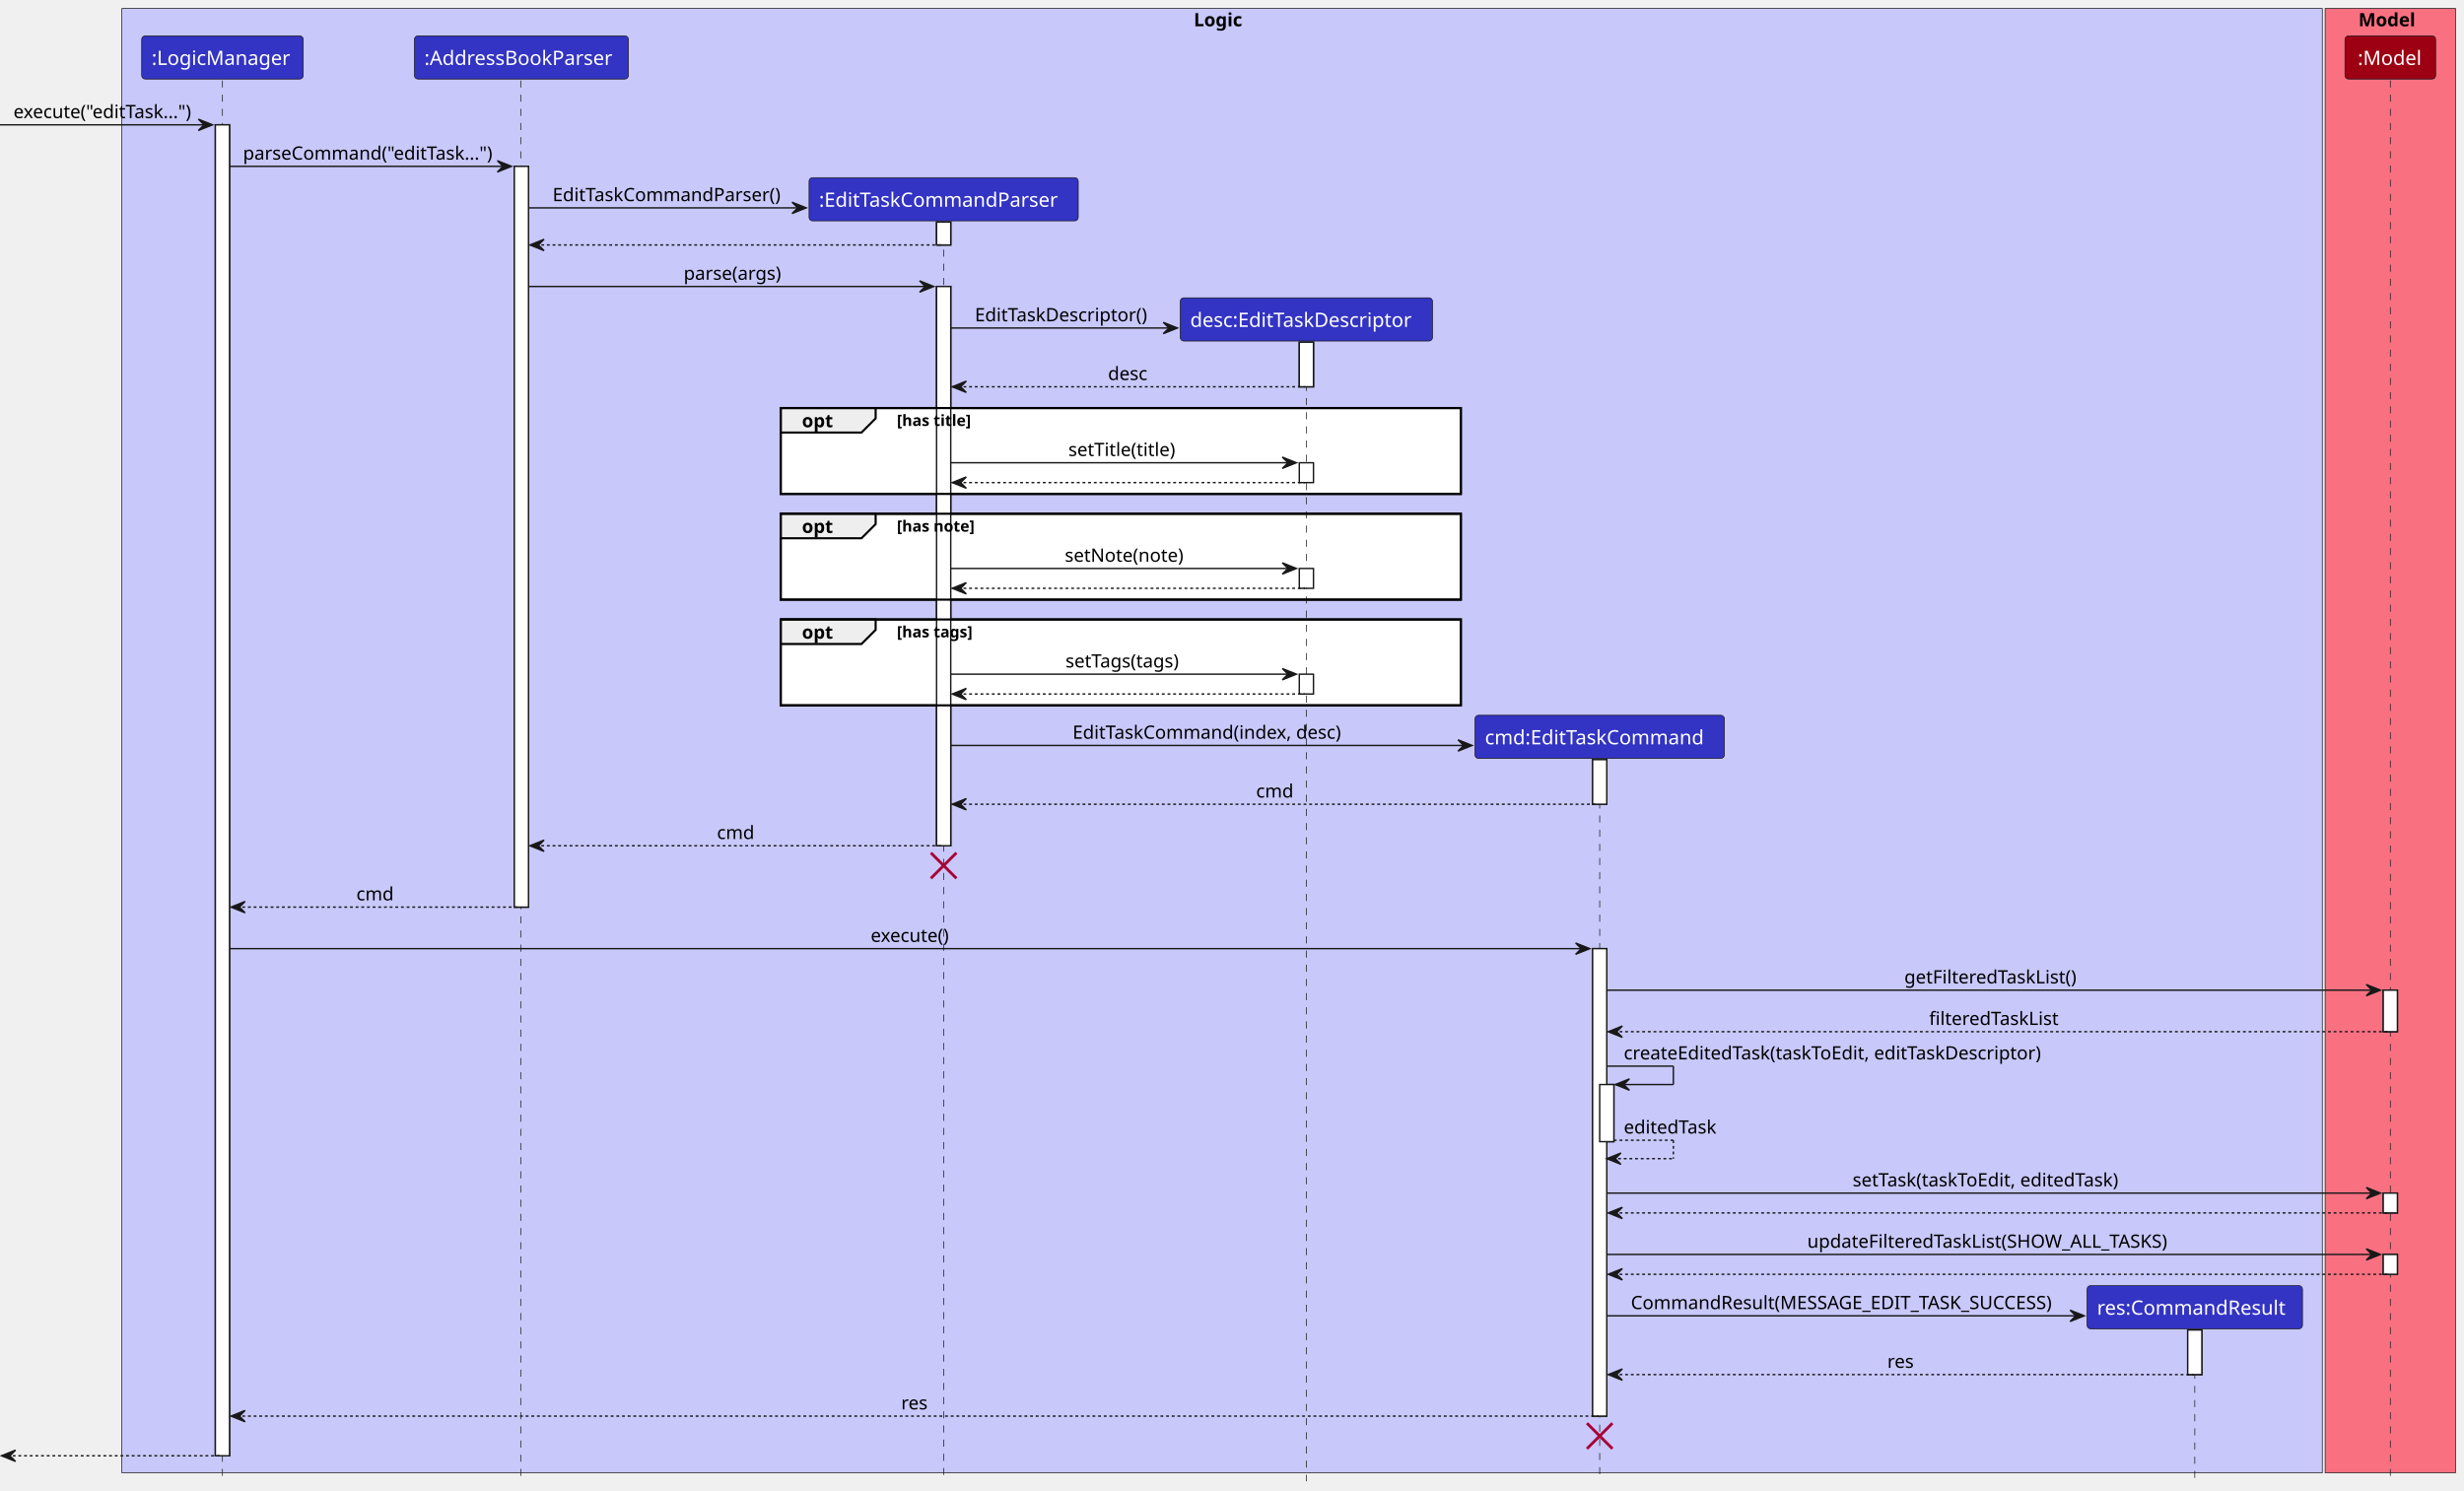
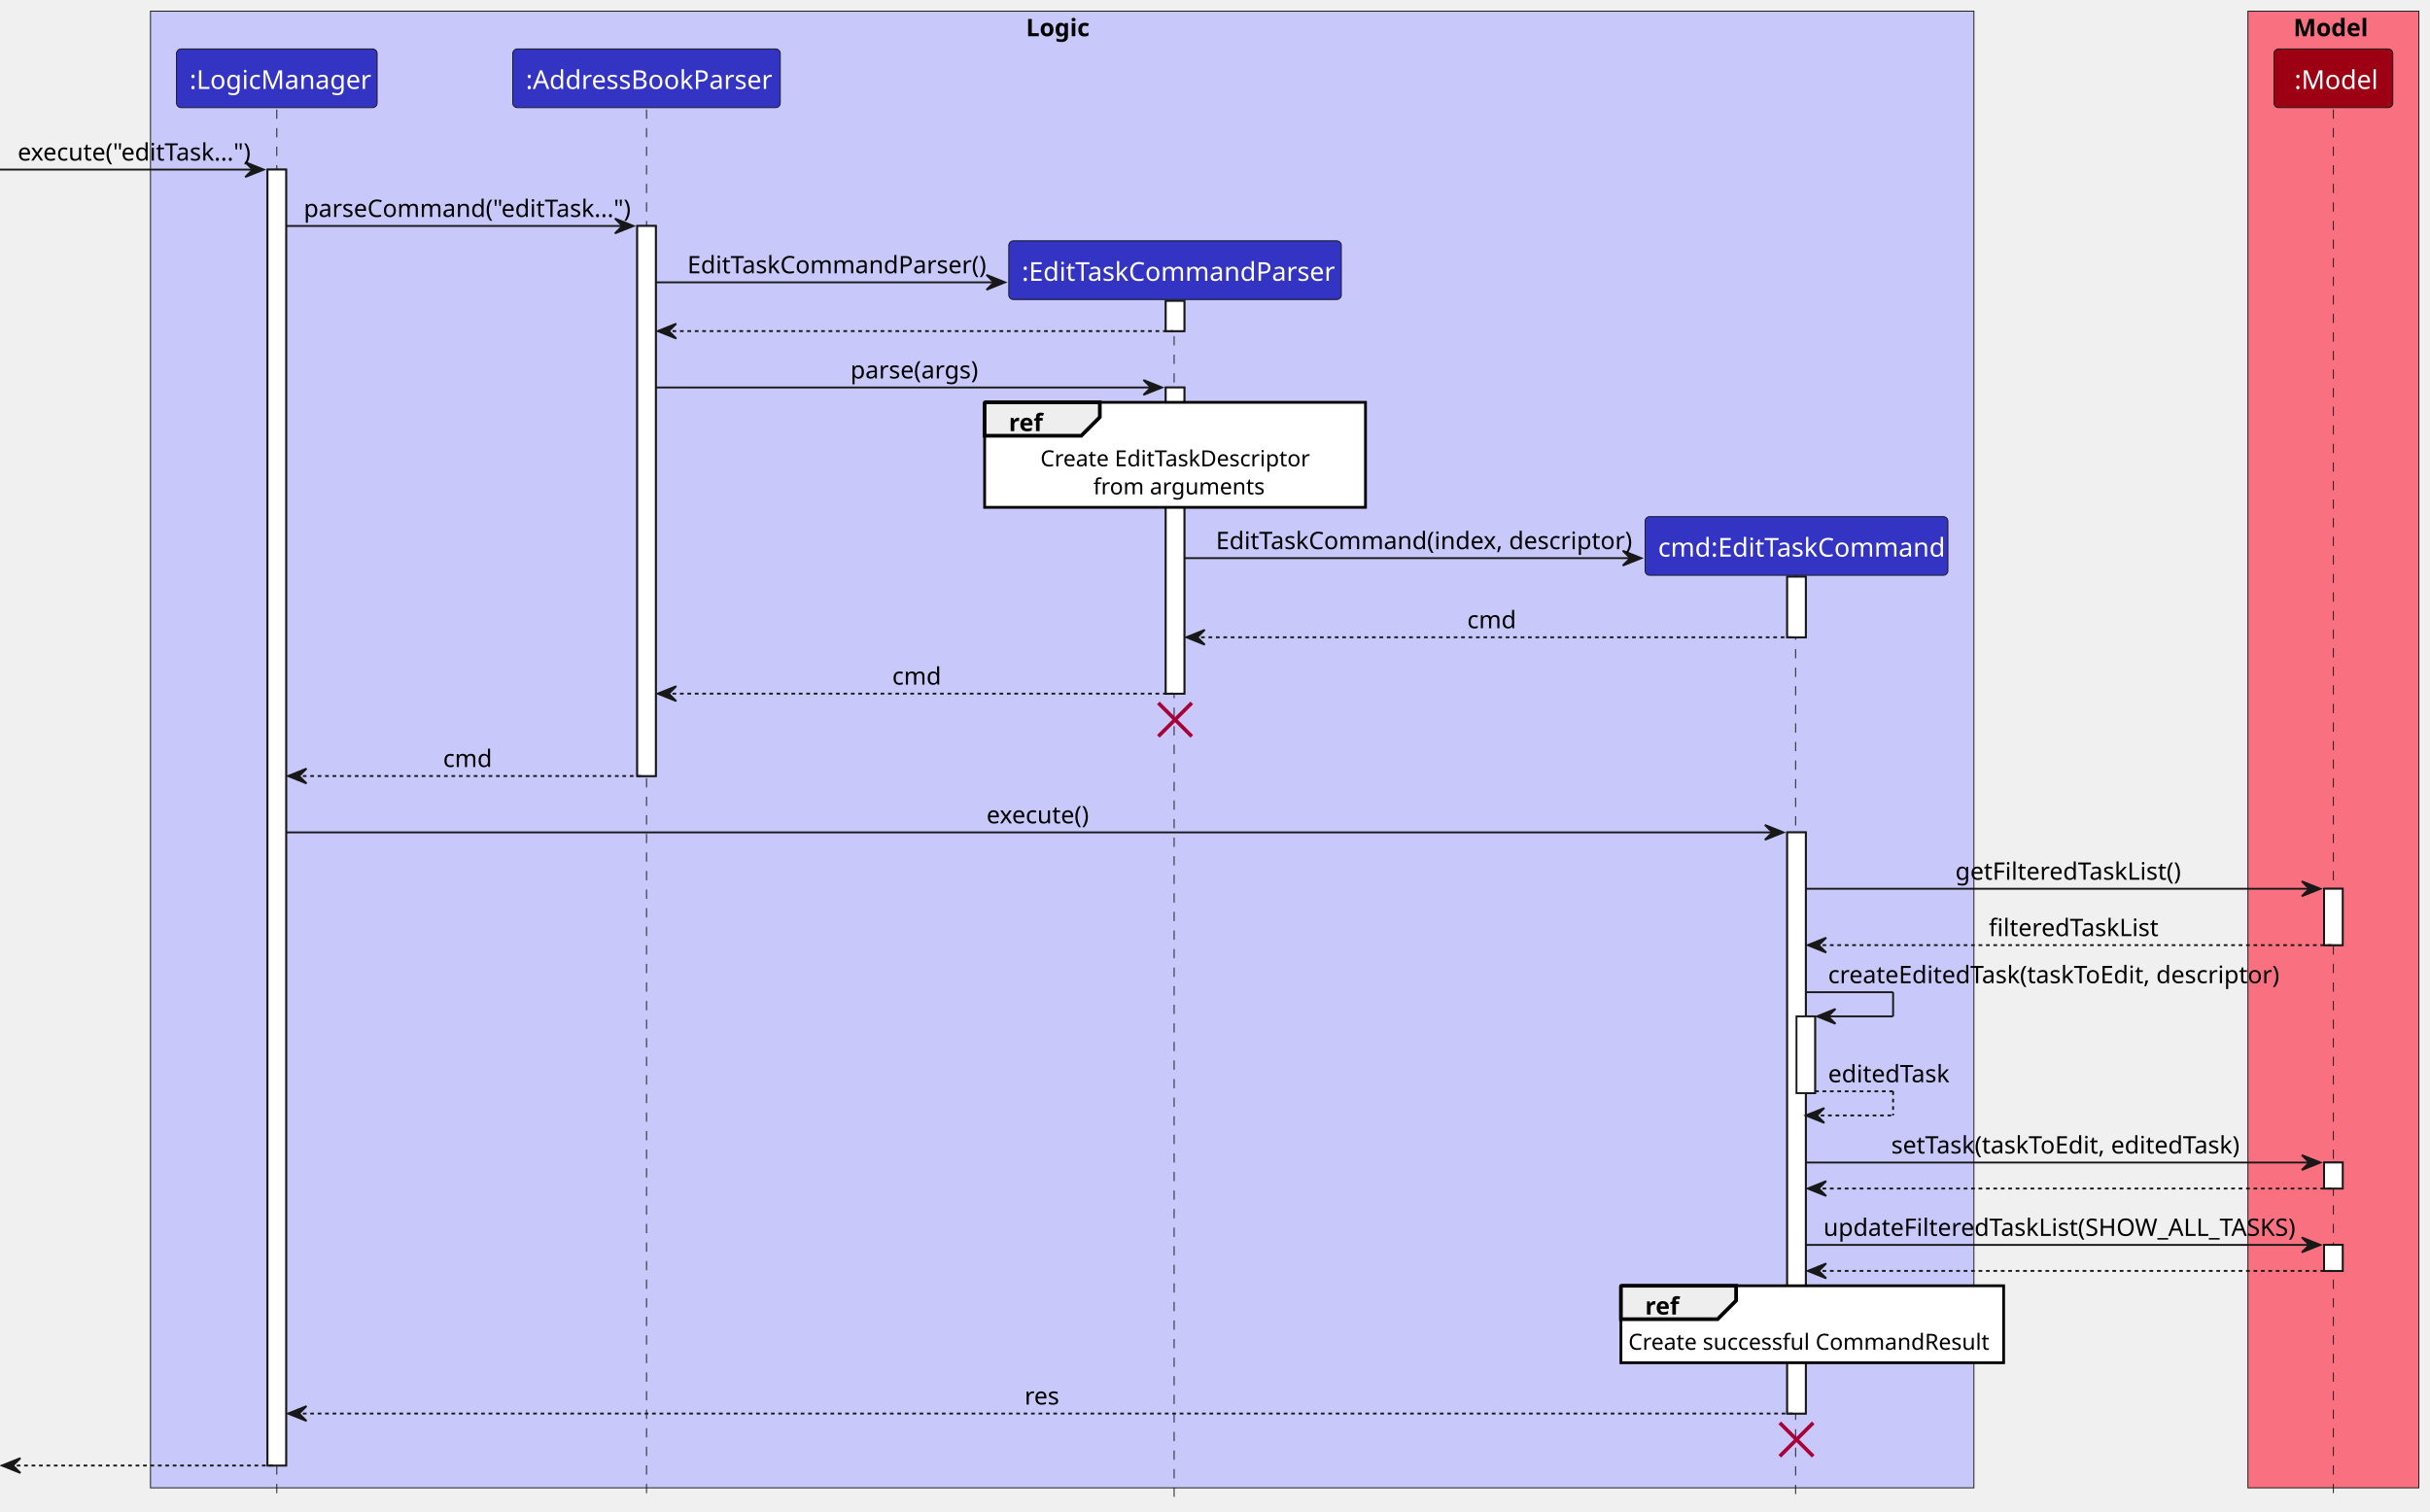
- <svg xmlns="http://www.w3.org/2000/svg" contentStyleType="text/css" height="1052px" preserveAspectRatio="none" style="width:1739px;height:1052px;background:#FFFFFF;" version="1.1" viewBox="0 0 1739 1052" width="1739px" zoomAndPan="magnify">
+ <svg xmlns="http://www.w3.org/2000/svg" contentStyleType="text/css" height="814px" preserveAspectRatio="none" style="width:1308px;height:814px;background:#FFFFFF;" version="1.1" viewBox="0 0 1308 814" width="1308px" zoomAndPan="magnify">
  <defs />
  <g>
-     <rect fill="#C8C8FA" height="1033.584" style="stroke:#181818;stroke-width:0.5;" width="1553" x="86" y="6" />
-     <text fill="#000000" font-family="sans-serif" font-size="13" font-weight="bold" lengthAdjust="spacing" textLength="36" x="842.5" y="18.568">Logic</text>
-     <rect fill="#F97181" height="1033.584" style="stroke:#181818;stroke-width:0.5;" width="92" x="1641" y="6" />
-     <text fill="#000000" font-family="sans-serif" font-size="13" font-weight="bold" lengthAdjust="spacing" textLength="41" x="1664.5" y="18.568">Model</text>
-     <rect fill="#FFFFFF" height="939.475" style="stroke:#181818;stroke-width:1.0;" width="10" x="152" y="88.109" />
-     <rect fill="#FFFFFF" height="522.881" style="stroke:#181818;stroke-width:1.0;" width="10" x="363" y="117.42" />
-     <rect fill="#FFFFFF" height="16.178" style="stroke:#181818;stroke-width:1.0;" width="10" x="661" y="156.731" />
-     <rect fill="#FFFFFF" height="394.772" style="stroke:#181818;stroke-width:1.0;" width="10" x="661" y="202.219" />
-     <rect fill="#FFFFFF" height="31.488" style="stroke:#181818;stroke-width:1.0;" width="10" x="917" y="241.529" />
-     <rect fill="#FFFFFF" height="14" style="stroke:#181818;stroke-width:1.0;" width="10" x="917" y="326.639" />
-     <rect fill="#FFFFFF" height="14" style="stroke:#181818;stroke-width:1.0;" width="10" x="917" y="401.26" />
-     <rect fill="#FFFFFF" height="14" style="stroke:#181818;stroke-width:1.0;" width="10" x="917" y="475.881" />
-     <rect fill="#FFFFFF" height="31.488" style="stroke:#181818;stroke-width:1.0;" width="10" x="1124" y="536.191" />
-     <rect fill="#FFFFFF" height="329.973" style="stroke:#181818;stroke-width:1.0;" width="10" x="1124" y="669.611" />
-     <rect fill="#FFFFFF" height="40.31" style="stroke:#181818;stroke-width:1.0;" width="10" x="1129" y="765.543" />
-     <rect fill="#FFFFFF" height="31.488" style="stroke:#181818;stroke-width:1.0;" width="10" x="1544" y="938.785" />
-     <rect fill="#FFFFFF" height="29.311" style="stroke:#181818;stroke-width:1.0;" width="10" x="1682" y="698.922" />
-     <rect fill="#FFFFFF" height="14" style="stroke:#181818;stroke-width:1.0;" width="10" x="1682" y="842.164" />
-     <rect fill="#FFFFFF" height="14" style="stroke:#181818;stroke-width:1.0;" width="10" x="1682" y="885.475" />
-     <rect fill="#FFFFFF" height="60.621" style="stroke:#000000;stroke-width:1.5;" width="480" x="551" y="288.018" />
-     <rect fill="#FFFFFF" height="60.621" style="stroke:#000000;stroke-width:1.5;" width="480" x="551" y="362.639" />
-     <rect fill="#FFFFFF" height="60.621" style="stroke:#000000;stroke-width:1.5;" width="480" x="551" y="437.26" />
-     <line style="stroke:#181818;stroke-width:0.5;stroke-dasharray:5.0,5.0;" x1="157" x2="157" y1="56.799" y2="1045.584" />
-     <line style="stroke:#181818;stroke-width:0.5;stroke-dasharray:5.0,5.0;" x1="367.5" x2="367.5" y1="56.799" y2="1045.584" />
-     <line style="stroke:#181818;stroke-width:0.5;stroke-dasharray:5.0,5.0;" x1="666" x2="666" y1="156.164" y2="1045.584" />
-     <line style="stroke:#181818;stroke-width:0.5;stroke-dasharray:5.0,5.0;" x1="922" x2="922" y1="240.963" y2="1045.584" />
-     <line style="stroke:#181818;stroke-width:0.5;stroke-dasharray:5.0,5.0;" x1="1129" x2="1129" y1="535.625" y2="1045.584" />
-     <line style="stroke:#181818;stroke-width:0.5;stroke-dasharray:5.0,5.0;" x1="1549" x2="1549" y1="938.219" y2="1045.584" />
-     <line style="stroke:#181818;stroke-width:0.5;stroke-dasharray:5.0,5.0;" x1="1687" x2="1687" y1="56.799" y2="1045.584" />
-     <rect fill="#3333C4" height="30.488" rx="2.5" ry="2.5" style="stroke:#181818;stroke-width:0.5;" width="114" x="100" y="25.311" />
-     <text fill="#FFFFFF" font-family="sans-serif" font-size="14" lengthAdjust="spacing" textLength="100" x="107" y="45.846">:LogicManager</text>
-     <rect fill="#3333C4" height="30.488" rx="2.5" ry="2.5" style="stroke:#181818;stroke-width:0.5;" width="151" x="292.5" y="25.311" />
-     <text fill="#FFFFFF" font-family="sans-serif" font-size="14" lengthAdjust="spacing" textLength="137" x="299.5" y="45.846">:AddressBookParser</text>
-     <rect fill="#9D0012" height="30.488" rx="2.5" ry="2.5" style="stroke:#181818;stroke-width:0.5;" width="64" x="1655" y="25.311" />
-     <text fill="#FFFFFF" font-family="sans-serif" font-size="14" lengthAdjust="spacing" textLength="46" x="1664" y="45.846">:Model</text>
-     <rect fill="#FFFFFF" height="939.475" style="stroke:#181818;stroke-width:1.0;" width="10" x="152" y="88.109" />
-     <rect fill="#FFFFFF" height="522.881" style="stroke:#181818;stroke-width:1.0;" width="10" x="363" y="117.42" />
-     <rect fill="#FFFFFF" height="16.178" style="stroke:#181818;stroke-width:1.0;" width="10" x="661" y="156.731" />
-     <rect fill="#FFFFFF" height="394.772" style="stroke:#181818;stroke-width:1.0;" width="10" x="661" y="202.219" />
-     <rect fill="#FFFFFF" height="31.488" style="stroke:#181818;stroke-width:1.0;" width="10" x="917" y="241.529" />
-     <rect fill="#FFFFFF" height="14" style="stroke:#181818;stroke-width:1.0;" width="10" x="917" y="326.639" />
-     <rect fill="#FFFFFF" height="14" style="stroke:#181818;stroke-width:1.0;" width="10" x="917" y="401.26" />
-     <rect fill="#FFFFFF" height="14" style="stroke:#181818;stroke-width:1.0;" width="10" x="917" y="475.881" />
-     <rect fill="#FFFFFF" height="31.488" style="stroke:#181818;stroke-width:1.0;" width="10" x="1124" y="536.191" />
-     <rect fill="#FFFFFF" height="329.973" style="stroke:#181818;stroke-width:1.0;" width="10" x="1124" y="669.611" />
-     <rect fill="#FFFFFF" height="40.31" style="stroke:#181818;stroke-width:1.0;" width="10" x="1129" y="765.543" />
-     <rect fill="#FFFFFF" height="31.488" style="stroke:#181818;stroke-width:1.0;" width="10" x="1544" y="938.785" />
-     <rect fill="#FFFFFF" height="29.311" style="stroke:#181818;stroke-width:1.0;" width="10" x="1682" y="698.922" />
-     <rect fill="#FFFFFF" height="14" style="stroke:#181818;stroke-width:1.0;" width="10" x="1682" y="842.164" />
-     <rect fill="#FFFFFF" height="14" style="stroke:#181818;stroke-width:1.0;" width="10" x="1682" y="885.475" />
-     <polygon fill="#181818" points="140,84.109,150,88.109,140,92.109,144,88.109" style="stroke:#181818;stroke-width:1.0;" />
-     <line style="stroke:#181818;stroke-width:1.0;" x1="0" x2="146" y1="88.109" y2="88.109" />
-     <text fill="#000000" font-family="sans-serif" font-size="13" lengthAdjust="spacing" textLength="133" x="9.5" y="83.367">execute("editTask...")</text>
-     <polygon fill="#181818" points="351,113.42,361,117.42,351,121.42,355,117.42" style="stroke:#181818;stroke-width:1.0;" />
-     <line style="stroke:#181818;stroke-width:1.0;" x1="162" x2="357" y1="117.42" y2="117.42" />
-     <text fill="#000000" font-family="sans-serif" font-size="13" lengthAdjust="spacing" textLength="182" x="171.5" y="112.678">parseCommand("editTask...")</text>
-     <polygon fill="#181818" points="559,142.731,569,146.731,559,150.731,563,146.731" style="stroke:#181818;stroke-width:1.0;" />
-     <line style="stroke:#181818;stroke-width:1.0;" x1="373" x2="565" y1="146.731" y2="146.731" />
-     <text fill="#000000" font-family="sans-serif" font-size="13" lengthAdjust="spacing" textLength="164" x="390" y="141.988">EditTaskCommandParser()</text>
-     <rect fill="#3333C4" height="30.488" rx="2.5" ry="2.5" style="stroke:#181818;stroke-width:0.5;" width="190" x="571" y="125.42" />
-     <text fill="#FFFFFF" font-family="sans-serif" font-size="14" lengthAdjust="spacing" textLength="176" x="578" y="145.955">:EditTaskCommandParser</text>
-     <polygon fill="#181818" points="384,168.908,374,172.908,384,176.908,380,172.908" style="stroke:#181818;stroke-width:1.0;" />
-     <line style="stroke:#181818;stroke-width:1.0;stroke-dasharray:2.0,2.0;" x1="378" x2="665" y1="172.908" y2="172.908" />
-     <polygon fill="#181818" points="649,198.219,659,202.219,649,206.219,653,202.219" style="stroke:#181818;stroke-width:1.0;" />
-     <line style="stroke:#181818;stroke-width:1.0;" x1="373" x2="655" y1="202.219" y2="202.219" />
-     <text fill="#000000" font-family="sans-serif" font-size="13" lengthAdjust="spacing" textLength="69" x="482.5" y="197.477">parse(args)</text>
-     <polygon fill="#181818" points="821,227.529,831,231.529,821,235.529,825,231.529" style="stroke:#181818;stroke-width:1.0;" />
-     <line style="stroke:#181818;stroke-width:1.0;" x1="671" x2="827" y1="231.529" y2="231.529" />
-     <text fill="#000000" font-family="sans-serif" font-size="13" lengthAdjust="spacing" textLength="128" x="688" y="226.787">EditTaskDescriptor()</text>
-     <rect fill="#3333C4" height="30.488" rx="2.5" ry="2.5" style="stroke:#181818;stroke-width:0.5;" width="178" x="833" y="210.219" />
-     <text fill="#FFFFFF" font-family="sans-serif" font-size="14" lengthAdjust="spacing" textLength="164" x="840" y="230.754">desc:EditTaskDescriptor</text>
-     <polygon fill="#181818" points="682,269.018,672,273.018,682,277.018,678,273.018" style="stroke:#181818;stroke-width:1.0;" />
-     <line style="stroke:#181818;stroke-width:1.0;stroke-dasharray:2.0,2.0;" x1="676" x2="921" y1="273.018" y2="273.018" />
-     <text fill="#000000" font-family="sans-serif" font-size="13" lengthAdjust="spacing" textLength="29" x="782" y="268.275">desc</text>
-     <path d="M551,288.018 L618,288.018 L618,295.328 L608,305.328 L551,305.328 L551,288.018 " fill="#EEEEEE" style="stroke:#000000;stroke-width:1.5;" />
-     <rect fill="none" height="60.621" style="stroke:#000000;stroke-width:1.5;" width="480" x="551" y="288.018" />
-     <text fill="#000000" font-family="sans-serif" font-size="13" font-weight="bold" lengthAdjust="spacing" textLength="22" x="566" y="301.586">opt</text>
-     <text fill="#000000" font-family="sans-serif" font-size="11" font-weight="bold" lengthAdjust="spacing" textLength="53" x="633" y="300.652">[has title]</text>
-     <polygon fill="#181818" points="905,322.639,915,326.639,905,330.639,909,326.639" style="stroke:#181818;stroke-width:1.0;" />
-     <line style="stroke:#181818;stroke-width:1.0;" x1="671" x2="911" y1="326.639" y2="326.639" />
-     <text fill="#000000" font-family="sans-serif" font-size="13" lengthAdjust="spacing" textLength="80" x="754" y="321.897">setTitle(title)</text>
-     <polygon fill="#181818" points="682,336.639,672,340.639,682,344.639,678,340.639" style="stroke:#181818;stroke-width:1.0;" />
-     <line style="stroke:#181818;stroke-width:1.0;stroke-dasharray:2.0,2.0;" x1="676" x2="921" y1="340.639" y2="340.639" />
-     <path d="M551,362.639 L618,362.639 L618,369.949 L608,379.949 L551,379.949 L551,362.639 " fill="#EEEEEE" style="stroke:#000000;stroke-width:1.5;" />
-     <rect fill="none" height="60.621" style="stroke:#000000;stroke-width:1.5;" width="480" x="551" y="362.639" />
-     <text fill="#000000" font-family="sans-serif" font-size="13" font-weight="bold" lengthAdjust="spacing" textLength="22" x="566" y="376.207">opt</text>
-     <text fill="#000000" font-family="sans-serif" font-size="11" font-weight="bold" lengthAdjust="spacing" textLength="55" x="633" y="375.273">[has note]</text>
-     <polygon fill="#181818" points="905,397.26,915,401.26,905,405.26,909,401.26" style="stroke:#181818;stroke-width:1.0;" />
-     <line style="stroke:#181818;stroke-width:1.0;" x1="671" x2="911" y1="401.26" y2="401.26" />
-     <text fill="#000000" font-family="sans-serif" font-size="13" lengthAdjust="spacing" textLength="85" x="751.5" y="396.518">setNote(note)</text>
-     <polygon fill="#181818" points="682,411.26,672,415.26,682,419.26,678,415.26" style="stroke:#181818;stroke-width:1.0;" />
-     <line style="stroke:#181818;stroke-width:1.0;stroke-dasharray:2.0,2.0;" x1="676" x2="921" y1="415.26" y2="415.26" />
-     <path d="M551,437.26 L618,437.26 L618,444.57 L608,454.57 L551,454.57 L551,437.26 " fill="#EEEEEE" style="stroke:#000000;stroke-width:1.5;" />
-     <rect fill="none" height="60.621" style="stroke:#000000;stroke-width:1.5;" width="480" x="551" y="437.26" />
-     <text fill="#000000" font-family="sans-serif" font-size="13" font-weight="bold" lengthAdjust="spacing" textLength="22" x="566" y="450.828">opt</text>
-     <text fill="#000000" font-family="sans-serif" font-size="11" font-weight="bold" lengthAdjust="spacing" textLength="54" x="633" y="449.894">[has tags]</text>
-     <polygon fill="#181818" points="905,471.881,915,475.881,905,479.881,909,475.881" style="stroke:#181818;stroke-width:1.0;" />
-     <line style="stroke:#181818;stroke-width:1.0;" x1="671" x2="911" y1="475.881" y2="475.881" />
-     <text fill="#000000" font-family="sans-serif" font-size="13" lengthAdjust="spacing" textLength="84" x="752" y="471.139">setTags(tags)</text>
-     <polygon fill="#181818" points="682,485.881,672,489.881,682,493.881,678,489.881" style="stroke:#181818;stroke-width:1.0;" />
-     <line style="stroke:#181818;stroke-width:1.0;stroke-dasharray:2.0,2.0;" x1="676" x2="921" y1="489.881" y2="489.881" />
-     <polygon fill="#181818" points="1029,522.191,1039,526.191,1029,530.191,1033,526.191" style="stroke:#181818;stroke-width:1.0;" />
-     <line style="stroke:#181818;stroke-width:1.0;" x1="671" x2="1035" y1="526.191" y2="526.191" />
-     <text fill="#000000" font-family="sans-serif" font-size="13" lengthAdjust="spacing" textLength="198" x="757" y="521.449">EditTaskCommand(index, desc)</text>
-     <rect fill="#3333C4" height="30.488" rx="2.5" ry="2.5" style="stroke:#181818;stroke-width:0.5;" width="176" x="1041" y="504.881" />
-     <text fill="#FFFFFF" font-family="sans-serif" font-size="14" lengthAdjust="spacing" textLength="162" x="1048" y="525.416">cmd:EditTaskCommand</text>
-     <polygon fill="#181818" points="682,563.68,672,567.68,682,571.68,678,567.68" style="stroke:#181818;stroke-width:1.0;" />
-     <line style="stroke:#181818;stroke-width:1.0;stroke-dasharray:2.0,2.0;" x1="676" x2="1128" y1="567.68" y2="567.68" />
-     <text fill="#000000" font-family="sans-serif" font-size="13" lengthAdjust="spacing" textLength="27" x="886.5" y="562.938">cmd</text>
-     <polygon fill="#181818" points="384,592.99,374,596.99,384,600.99,380,596.99" style="stroke:#181818;stroke-width:1.0;" />
-     <line style="stroke:#181818;stroke-width:1.0;stroke-dasharray:2.0,2.0;" x1="378" x2="665" y1="596.99" y2="596.99" />
-     <text fill="#000000" font-family="sans-serif" font-size="13" lengthAdjust="spacing" textLength="27" x="506" y="592.248">cmd</text>
-     <line style="stroke:#A80036;stroke-width:2.0;" x1="657" x2="675" y1="601.99" y2="619.99" />
-     <line style="stroke:#A80036;stroke-width:2.0;" x1="657" x2="675" y1="619.99" y2="601.99" />
-     <polygon fill="#181818" points="173,636.301,163,640.301,173,644.301,169,640.301" style="stroke:#181818;stroke-width:1.0;" />
-     <line style="stroke:#181818;stroke-width:1.0;stroke-dasharray:2.0,2.0;" x1="167" x2="367" y1="640.301" y2="640.301" />
-     <text fill="#000000" font-family="sans-serif" font-size="13" lengthAdjust="spacing" textLength="27" x="251.5" y="635.559">cmd</text>
-     <polygon fill="#181818" points="1112,665.611,1122,669.611,1112,673.611,1116,669.611" style="stroke:#181818;stroke-width:1.0;" />
-     <line style="stroke:#181818;stroke-width:1.0;" x1="162" x2="1118" y1="669.611" y2="669.611" />
-     <text fill="#000000" font-family="sans-serif" font-size="13" lengthAdjust="spacing" textLength="57" x="614.5" y="664.869">execute()</text>
-     <polygon fill="#181818" points="1670,694.922,1680,698.922,1670,702.922,1674,698.922" style="stroke:#181818;stroke-width:1.0;" />
-     <line style="stroke:#181818;stroke-width:1.0;" x1="1134" x2="1676" y1="698.922" y2="698.922" />
-     <text fill="#000000" font-family="sans-serif" font-size="13" lengthAdjust="spacing" textLength="128" x="1344" y="694.18">getFilteredTaskList()</text>
-     <polygon fill="#181818" points="1145,724.232,1135,728.232,1145,732.232,1141,728.232" style="stroke:#181818;stroke-width:1.0;" />
-     <line style="stroke:#181818;stroke-width:1.0;stroke-dasharray:2.0,2.0;" x1="1139" x2="1686" y1="728.232" y2="728.232" />
-     <text fill="#000000" font-family="sans-serif" font-size="13" lengthAdjust="spacing" textLength="98" x="1361.5" y="723.49">filteredTaskList</text>
-     <line style="stroke:#181818;stroke-width:1.0;" x1="1134" x2="1181" y1="752.543" y2="752.543" />
-     <line style="stroke:#181818;stroke-width:1.0;" x1="1181" x2="1181" y1="752.543" y2="765.543" />
-     <line style="stroke:#181818;stroke-width:1.0;" x1="1140" x2="1181" y1="765.543" y2="765.543" />
-     <polygon fill="#181818" points="1150,761.543,1140,765.543,1150,769.543,1146,765.543" style="stroke:#181818;stroke-width:1.0;" />
-     <text fill="#000000" font-family="sans-serif" font-size="13" lengthAdjust="spacing" textLength="310" x="1146" y="747.801">createEditedTask(taskToEdit, editTaskDescriptor)</text>
-     <line style="stroke:#181818;stroke-width:1.0;stroke-dasharray:2.0,2.0;" x1="1139" x2="1181" y1="804.854" y2="804.854" />
-     <line style="stroke:#181818;stroke-width:1.0;stroke-dasharray:2.0,2.0;" x1="1181" x2="1181" y1="804.854" y2="817.854" />
-     <line style="stroke:#181818;stroke-width:1.0;stroke-dasharray:2.0,2.0;" x1="1134" x2="1181" y1="817.854" y2="817.854" />
-     <polygon fill="#181818" points="1144,813.854,1134,817.854,1144,821.854,1140,817.854" style="stroke:#181818;stroke-width:1.0;" />
-     <text fill="#000000" font-family="sans-serif" font-size="13" lengthAdjust="spacing" textLength="69" x="1146" y="800.111">editedTask</text>
-     <polygon fill="#181818" points="1670,838.164,1680,842.164,1670,846.164,1674,842.164" style="stroke:#181818;stroke-width:1.0;" />
-     <line style="stroke:#181818;stroke-width:1.0;" x1="1134" x2="1676" y1="842.164" y2="842.164" />
-     <text fill="#000000" font-family="sans-serif" font-size="13" lengthAdjust="spacing" textLength="201" x="1307.5" y="837.422">setTask(taskToEdit, editedTask)</text>
-     <polygon fill="#181818" points="1145,852.164,1135,856.164,1145,860.164,1141,856.164" style="stroke:#181818;stroke-width:1.0;" />
-     <line style="stroke:#181818;stroke-width:1.0;stroke-dasharray:2.0,2.0;" x1="1139" x2="1686" y1="856.164" y2="856.164" />
-     <polygon fill="#181818" points="1670,881.475,1680,885.475,1670,889.475,1674,885.475" style="stroke:#181818;stroke-width:1.0;" />
-     <line style="stroke:#181818;stroke-width:1.0;" x1="1134" x2="1676" y1="885.475" y2="885.475" />
-     <text fill="#000000" font-family="sans-serif" font-size="13" lengthAdjust="spacing" textLength="265" x="1275.5" y="880.732">updateFilteredTaskList(SHOW_ALL_TASKS)</text>
-     <polygon fill="#181818" points="1145,895.475,1135,899.475,1145,903.475,1141,899.475" style="stroke:#181818;stroke-width:1.0;" />
-     <line style="stroke:#181818;stroke-width:1.0;stroke-dasharray:2.0,2.0;" x1="1139" x2="1686" y1="899.475" y2="899.475" />
-     <polygon fill="#181818" points="1461,924.785,1471,928.785,1461,932.785,1465,928.785" style="stroke:#181818;stroke-width:1.0;" />
-     <line style="stroke:#181818;stroke-width:1.0;" x1="1134" x2="1467" y1="928.785" y2="928.785" />
-     <text fill="#000000" font-family="sans-serif" font-size="13" lengthAdjust="spacing" textLength="305" x="1151" y="924.043">CommandResult(MESSAGE_EDIT_TASK_SUCCESS)</text>
-     <rect fill="#3333C4" height="30.488" rx="2.5" ry="2.5" style="stroke:#181818;stroke-width:0.5;" width="152" x="1473" y="907.475" />
-     <text fill="#FFFFFF" font-family="sans-serif" font-size="14" lengthAdjust="spacing" textLength="138" x="1480" y="928.01">res:CommandResult</text>
-     <polygon fill="#181818" points="1145,966.273,1135,970.273,1145,974.273,1141,970.273" style="stroke:#181818;stroke-width:1.0;" />
-     <line style="stroke:#181818;stroke-width:1.0;stroke-dasharray:2.0,2.0;" x1="1139" x2="1548" y1="970.273" y2="970.273" />
-     <text fill="#000000" font-family="sans-serif" font-size="13" lengthAdjust="spacing" textLength="19" x="1332" y="965.531">res</text>
-     <polygon fill="#181818" points="173,995.584,163,999.584,173,1003.584,169,999.584" style="stroke:#181818;stroke-width:1.0;" />
-     <line style="stroke:#181818;stroke-width:1.0;stroke-dasharray:2.0,2.0;" x1="167" x2="1128" y1="999.584" y2="999.584" />
-     <text fill="#000000" font-family="sans-serif" font-size="13" lengthAdjust="spacing" textLength="19" x="636" y="994.842">res</text>
-     <line style="stroke:#A80036;stroke-width:2.0;" x1="1120" x2="1138" y1="1004.584" y2="1022.584" />
-     <line style="stroke:#A80036;stroke-width:2.0;" x1="1120" x2="1138" y1="1022.584" y2="1004.584" />
-     <polygon fill="#181818" points="11,1023.584,1,1027.584,11,1031.584,7,1027.584" style="stroke:#181818;stroke-width:1.0;" />
-     <line style="stroke:#181818;stroke-width:1.0;stroke-dasharray:2.0,2.0;" x1="5" x2="156" y1="1027.584" y2="1027.584" />
+     <rect fill="#C8C8FA" height="795.086" style="stroke:#181818;stroke-width:0.5;" width="981.5" x="81" y="6" />
+     <text fill="#000000" font-family="sans-serif" font-size="13" font-weight="bold" lengthAdjust="spacing" textLength="35" x="552.25" y="19.495">Logic</text>
+     <rect fill="#F97181" height="795.086" style="stroke:#181818;stroke-width:0.5;" width="92" x="1210" y="6" />
+     <text fill="#000000" font-family="sans-serif" font-size="13" font-weight="bold" lengthAdjust="spacing" textLength="39" x="1234.5" y="19.495">Model</text>
+     <rect fill="#FFFFFF" height="697.773" style="stroke:#181818;stroke-width:1.0;" width="10" x="144" y="91.312" />
+     <rect fill="#FFFFFF" height="296.164" style="stroke:#181818;stroke-width:1.0;" width="10" x="343" y="121.664" />
+     <rect fill="#FFFFFF" height="16.258" style="stroke:#181818;stroke-width:1.0;" width="10" x="627.5" y="162.016" />
+     <rect fill="#FFFFFF" height="164.852" style="stroke:#181818;stroke-width:1.0;" width="10" x="627.5" y="208.625" />
+     <rect fill="#FFFFFF" height="32.609" style="stroke:#181818;stroke-width:1.0;" width="10" x="962" y="310.516" />
+     <rect fill="#FFFFFF" height="312.906" style="stroke:#181818;stroke-width:1.0;" width="10" x="962" y="448.18" />
+     <rect fill="#FFFFFF" height="41.352" style="stroke:#181818;stroke-width:1.0;" width="10" x="967" y="547.234" />
+     <rect fill="#FFFFFF" height="30.352" style="stroke:#181818;stroke-width:1.0;" width="10" x="1251" y="478.531" />
+     <rect fill="#FFFFFF" height="14" style="stroke:#181818;stroke-width:1.0;" width="10" x="1251" y="625.938" />
+     <rect fill="#FFFFFF" height="14" style="stroke:#181818;stroke-width:1.0;" width="10" x="1251" y="670.289" />
+     <line style="stroke:#181818;stroke-width:0.5;stroke-dasharray:5.0,5.0;" x1="149" x2="149" y1="58.961" y2="807.086" />
+     <line style="stroke:#181818;stroke-width:0.5;stroke-dasharray:5.0,5.0;" x1="348" x2="348" y1="58.961" y2="807.086" />
+     <line style="stroke:#181818;stroke-width:0.5;stroke-dasharray:5.0,5.0;" x1="632" x2="632" y1="160.969" y2="807.086" />
+     <line style="stroke:#181818;stroke-width:0.5;stroke-dasharray:5.0,5.0;" x1="966.5" x2="966.5" y1="309.469" y2="807.086" />
+     <line style="stroke:#181818;stroke-width:0.5;stroke-dasharray:5.0,5.0;" x1="1256" x2="1256" y1="58.961" y2="807.086" />
+     <rect fill="#3333C4" height="31.609" rx="2.5" ry="2.5" style="stroke:#181818;stroke-width:0.5;" width="108" x="95" y="26.352" />
+     <text fill="#FFFFFF" font-family="sans-serif" font-size="14" lengthAdjust="spacing" textLength="94" x="102" y="47.885">:LogicManager</text>
+     <rect fill="#3333C4" height="31.609" rx="2.5" ry="2.5" style="stroke:#181818;stroke-width:0.5;" width="144" x="276" y="26.352" />
+     <text fill="#FFFFFF" font-family="sans-serif" font-size="14" lengthAdjust="spacing" textLength="130" x="283" y="47.885">:AddressBookParser</text>
+     <rect fill="#9D0012" height="31.609" rx="2.5" ry="2.5" style="stroke:#181818;stroke-width:0.5;" width="64" x="1224" y="26.352" />
+     <text fill="#FFFFFF" font-family="sans-serif" font-size="14" lengthAdjust="spacing" textLength="42" x="1235" y="47.885">:Model</text>
+     <rect fill="#FFFFFF" height="697.773" style="stroke:#181818;stroke-width:1.0;" width="10" x="144" y="91.312" />
+     <rect fill="#FFFFFF" height="296.164" style="stroke:#181818;stroke-width:1.0;" width="10" x="343" y="121.664" />
+     <rect fill="#FFFFFF" height="16.258" style="stroke:#181818;stroke-width:1.0;" width="10" x="627.5" y="162.016" />
+     <rect fill="#FFFFFF" height="164.852" style="stroke:#181818;stroke-width:1.0;" width="10" x="627.5" y="208.625" />
+     <rect fill="#FFFFFF" height="32.609" style="stroke:#181818;stroke-width:1.0;" width="10" x="962" y="310.516" />
+     <rect fill="#FFFFFF" height="312.906" style="stroke:#181818;stroke-width:1.0;" width="10" x="962" y="448.18" />
+     <rect fill="#FFFFFF" height="41.352" style="stroke:#181818;stroke-width:1.0;" width="10" x="967" y="547.234" />
+     <rect fill="#FFFFFF" height="30.352" style="stroke:#181818;stroke-width:1.0;" width="10" x="1251" y="478.531" />
+     <rect fill="#FFFFFF" height="14" style="stroke:#181818;stroke-width:1.0;" width="10" x="1251" y="625.938" />
+     <rect fill="#FFFFFF" height="14" style="stroke:#181818;stroke-width:1.0;" width="10" x="1251" y="670.289" />
+     <polygon fill="#181818" points="132,87.312,142,91.312,132,95.312,136,91.312" style="stroke:#181818;stroke-width:1.0;" />
+     <line style="stroke:#181818;stroke-width:1.0;" x1="0" x2="138" y1="91.312" y2="91.312" />
+     <text fill="#000000" font-family="sans-serif" font-size="13" lengthAdjust="spacing" textLength="125" x="9.5" y="86.456">execute("editTask...")</text>
+     <polygon fill="#181818" points="331,117.664,341,121.664,331,125.664,335,121.664" style="stroke:#181818;stroke-width:1.0;" />
+     <line style="stroke:#181818;stroke-width:1.0;" x1="154" x2="337" y1="121.664" y2="121.664" />
+     <text fill="#000000" font-family="sans-serif" font-size="13" lengthAdjust="spacing" textLength="170" x="163.5" y="116.808">parseCommand("editTask...")</text>
+     <polygon fill="#181818" points="531,148.016,541,152.016,531,156.016,535,152.016" style="stroke:#181818;stroke-width:1.0;" />
+     <line style="stroke:#181818;stroke-width:1.0;" x1="353" x2="537" y1="152.016" y2="152.016" />
+     <text fill="#000000" font-family="sans-serif" font-size="13" lengthAdjust="spacing" textLength="156" x="370" y="147.159">EditTaskCommandParser()</text>
+     <rect fill="#3333C4" height="31.609" rx="2.5" ry="2.5" style="stroke:#181818;stroke-width:0.5;" width="179" x="543" y="129.664" />
+     <text fill="#FFFFFF" font-family="sans-serif" font-size="14" lengthAdjust="spacing" textLength="165" x="550" y="151.197">:EditTaskCommandParser</text>
+     <polygon fill="#181818" points="364,174.273,354,178.273,364,182.273,360,178.273" style="stroke:#181818;stroke-width:1.0;" />
+     <line style="stroke:#181818;stroke-width:1.0;stroke-dasharray:2.0,2.0;" x1="358" x2="631.5" y1="178.273" y2="178.273" />
+     <polygon fill="#181818" points="615.5,204.625,625.5,208.625,615.5,212.625,619.5,208.625" style="stroke:#181818;stroke-width:1.0;" />
+     <line style="stroke:#181818;stroke-width:1.0;" x1="353" x2="621.5" y1="208.625" y2="208.625" />
+     <text fill="#000000" font-family="sans-serif" font-size="13" lengthAdjust="spacing" textLength="65" x="457.75" y="203.769">parse(args)</text>
+     <rect fill="#FFFFFF" height="56.539" style="stroke:#000000;stroke-width:1.5;" width="205" x="530" y="216.625" />
+     <path d="M530,216.625 L592,216.625 L592,224.625 L582,234.625 L530,234.625 L530,216.625 " fill="#EEEEEE" style="stroke:#000000;stroke-width:2.0;" />
+     <text fill="#000000" font-family="sans-serif" font-size="13" font-weight="bold" lengthAdjust="spacing" textLength="17" x="543" y="232.12">ref</text>
+     <text fill="#000000" font-family="sans-serif" font-size="12" lengthAdjust="spacing" textLength="145" x="560" y="251.082">Create EditTaskDescriptor</text>
+     <text fill="#000000" font-family="sans-serif" font-size="12" lengthAdjust="spacing" textLength="88" x="588.5" y="266.176">from arguments</text>
+     <polygon fill="#181818" points="873.5,296.516,883.5,300.516,873.5,304.516,877.5,300.516" style="stroke:#181818;stroke-width:1.0;" />
+     <line style="stroke:#181818;stroke-width:1.0;" x1="637.5" x2="879.5" y1="300.516" y2="300.516" />
+     <text fill="#000000" font-family="sans-serif" font-size="13" lengthAdjust="spacing" textLength="214" x="654.5" y="295.659">EditTaskCommand(index, descriptor)</text>
+     <rect fill="#3333C4" height="31.609" rx="2.5" ry="2.5" style="stroke:#181818;stroke-width:0.5;" width="163" x="885.5" y="278.164" />
+     <text fill="#FFFFFF" font-family="sans-serif" font-size="14" lengthAdjust="spacing" textLength="149" x="892.5" y="299.697">cmd:EditTaskCommand</text>
+     <polygon fill="#181818" points="648.5,339.125,638.5,343.125,648.5,347.125,644.5,343.125" style="stroke:#181818;stroke-width:1.0;" />
+     <line style="stroke:#181818;stroke-width:1.0;stroke-dasharray:2.0,2.0;" x1="642.5" x2="966" y1="343.125" y2="343.125" />
+     <text fill="#000000" font-family="sans-serif" font-size="13" lengthAdjust="spacing" textLength="25" x="789.75" y="338.269">cmd</text>
+     <polygon fill="#181818" points="364,369.477,354,373.477,364,377.477,360,373.477" style="stroke:#181818;stroke-width:1.0;" />
+     <line style="stroke:#181818;stroke-width:1.0;stroke-dasharray:2.0,2.0;" x1="358" x2="631.5" y1="373.477" y2="373.477" />
+     <text fill="#000000" font-family="sans-serif" font-size="13" lengthAdjust="spacing" textLength="25" x="480.25" y="368.62">cmd</text>
+     <line style="stroke:#A80036;stroke-width:2.0;" x1="623.5" x2="641.5" y1="378.477" y2="396.477" />
+     <line style="stroke:#A80036;stroke-width:2.0;" x1="623.5" x2="641.5" y1="396.477" y2="378.477" />
+     <polygon fill="#181818" points="165,413.828,155,417.828,165,421.828,161,417.828" style="stroke:#181818;stroke-width:1.0;" />
+     <line style="stroke:#181818;stroke-width:1.0;stroke-dasharray:2.0,2.0;" x1="159" x2="347" y1="417.828" y2="417.828" />
+     <text fill="#000000" font-family="sans-serif" font-size="13" lengthAdjust="spacing" textLength="25" x="238.5" y="412.972">cmd</text>
+     <polygon fill="#181818" points="950,444.18,960,448.18,950,452.18,954,448.18" style="stroke:#181818;stroke-width:1.0;" />
+     <line style="stroke:#181818;stroke-width:1.0;" x1="154" x2="956" y1="448.18" y2="448.18" />
+     <text fill="#000000" font-family="sans-serif" font-size="13" lengthAdjust="spacing" textLength="54" x="531" y="443.323">execute()</text>
+     <polygon fill="#181818" points="1239,474.531,1249,478.531,1239,482.531,1243,478.531" style="stroke:#181818;stroke-width:1.0;" />
+     <line style="stroke:#181818;stroke-width:1.0;" x1="972" x2="1245" y1="478.531" y2="478.531" />
+     <text fill="#000000" font-family="sans-serif" font-size="13" lengthAdjust="spacing" textLength="118" x="1052.5" y="473.675">getFilteredTaskList()</text>
+     <polygon fill="#181818" points="983,504.883,973,508.883,983,512.883,979,508.883" style="stroke:#181818;stroke-width:1.0;" />
+     <line style="stroke:#181818;stroke-width:1.0;stroke-dasharray:2.0,2.0;" x1="977" x2="1255" y1="508.883" y2="508.883" />
+     <text fill="#000000" font-family="sans-serif" font-size="13" lengthAdjust="spacing" textLength="87" x="1070.5" y="504.026">filteredTaskList</text>
+     <line style="stroke:#181818;stroke-width:1.0;" x1="972" x2="1019" y1="534.234" y2="534.234" />
+     <line style="stroke:#181818;stroke-width:1.0;" x1="1019" x2="1019" y1="534.234" y2="547.234" />
+     <line style="stroke:#181818;stroke-width:1.0;" x1="978" x2="1019" y1="547.234" y2="547.234" />
+     <polygon fill="#181818" points="988,543.234,978,547.234,988,551.234,984,547.234" style="stroke:#181818;stroke-width:1.0;" />
+     <text fill="#000000" font-family="sans-serif" font-size="13" lengthAdjust="spacing" textLength="236" x="984" y="529.378">createEditedTask(taskToEdit, descriptor)</text>
+     <line style="stroke:#181818;stroke-width:1.0;stroke-dasharray:2.0,2.0;" x1="977" x2="1019" y1="587.586" y2="587.586" />
+     <line style="stroke:#181818;stroke-width:1.0;stroke-dasharray:2.0,2.0;" x1="1019" x2="1019" y1="587.586" y2="600.586" />
+     <line style="stroke:#181818;stroke-width:1.0;stroke-dasharray:2.0,2.0;" x1="972" x2="1019" y1="600.586" y2="600.586" />
+     <polygon fill="#181818" points="982,596.586,972,600.586,982,604.586,978,600.586" style="stroke:#181818;stroke-width:1.0;" />
+     <text fill="#000000" font-family="sans-serif" font-size="13" lengthAdjust="spacing" textLength="63" x="984" y="582.73">editedTask</text>
+     <polygon fill="#181818" points="1239,621.938,1249,625.938,1239,629.938,1243,625.938" style="stroke:#181818;stroke-width:1.0;" />
+     <line style="stroke:#181818;stroke-width:1.0;" x1="972" x2="1245" y1="625.938" y2="625.938" />
+     <text fill="#000000" font-family="sans-serif" font-size="13" lengthAdjust="spacing" textLength="187" x="1018" y="621.081">setTask(taskToEdit, editedTask)</text>
+     <polygon fill="#181818" points="983,635.938,973,639.938,983,643.938,979,639.938" style="stroke:#181818;stroke-width:1.0;" />
+     <line style="stroke:#181818;stroke-width:1.0;stroke-dasharray:2.0,2.0;" x1="977" x2="1255" y1="639.938" y2="639.938" />
+     <polygon fill="#181818" points="1239,666.289,1249,670.289,1239,674.289,1243,670.289" style="stroke:#181818;stroke-width:1.0;" />
+     <line style="stroke:#181818;stroke-width:1.0;" x1="972" x2="1245" y1="670.289" y2="670.289" />
+     <text fill="#000000" font-family="sans-serif" font-size="13" lengthAdjust="spacing" textLength="260" x="981.5" y="665.433">updateFilteredTaskList(SHOW_ALL_TASKS)</text>
+     <polygon fill="#181818" points="983,680.289,973,684.289,983,688.289,979,684.289" style="stroke:#181818;stroke-width:1.0;" />
+     <line style="stroke:#181818;stroke-width:1.0;stroke-dasharray:2.0,2.0;" x1="977" x2="1255" y1="684.289" y2="684.289" />
+     <rect fill="#FFFFFF" height="41.445" style="stroke:#000000;stroke-width:1.5;" width="206" x="872.5" y="692.289" />
+     <path d="M872.5,692.289 L934.5,692.289 L934.5,700.289 L924.5,710.289 L872.5,710.289 L872.5,692.289 " fill="#EEEEEE" style="stroke:#000000;stroke-width:2.0;" />
+     <text fill="#000000" font-family="sans-serif" font-size="13" font-weight="bold" lengthAdjust="spacing" textLength="17" x="885.5" y="707.784">ref</text>
+     <text fill="#000000" font-family="sans-serif" font-size="12" lengthAdjust="spacing" textLength="198" x="876.5" y="726.746">Create successful CommandResult</text>
+     <polygon fill="#181818" points="165,757.086,155,761.086,165,765.086,161,761.086" style="stroke:#181818;stroke-width:1.0;" />
+     <line style="stroke:#181818;stroke-width:1.0;stroke-dasharray:2.0,2.0;" x1="159" x2="966" y1="761.086" y2="761.086" />
+     <text fill="#000000" font-family="sans-serif" font-size="13" lengthAdjust="spacing" textLength="18" x="551.5" y="756.23">res</text>
+     <line style="stroke:#A80036;stroke-width:2.0;" x1="958" x2="976" y1="766.086" y2="784.086" />
+     <line style="stroke:#A80036;stroke-width:2.0;" x1="958" x2="976" y1="784.086" y2="766.086" />
+     <polygon fill="#181818" points="11,785.086,1,789.086,11,793.086,7,789.086" style="stroke:#181818;stroke-width:1.0;" />
+     <line style="stroke:#181818;stroke-width:1.0;stroke-dasharray:2.0,2.0;" x1="5" x2="148" y1="789.086" y2="789.086" />
  </g>
</svg>
